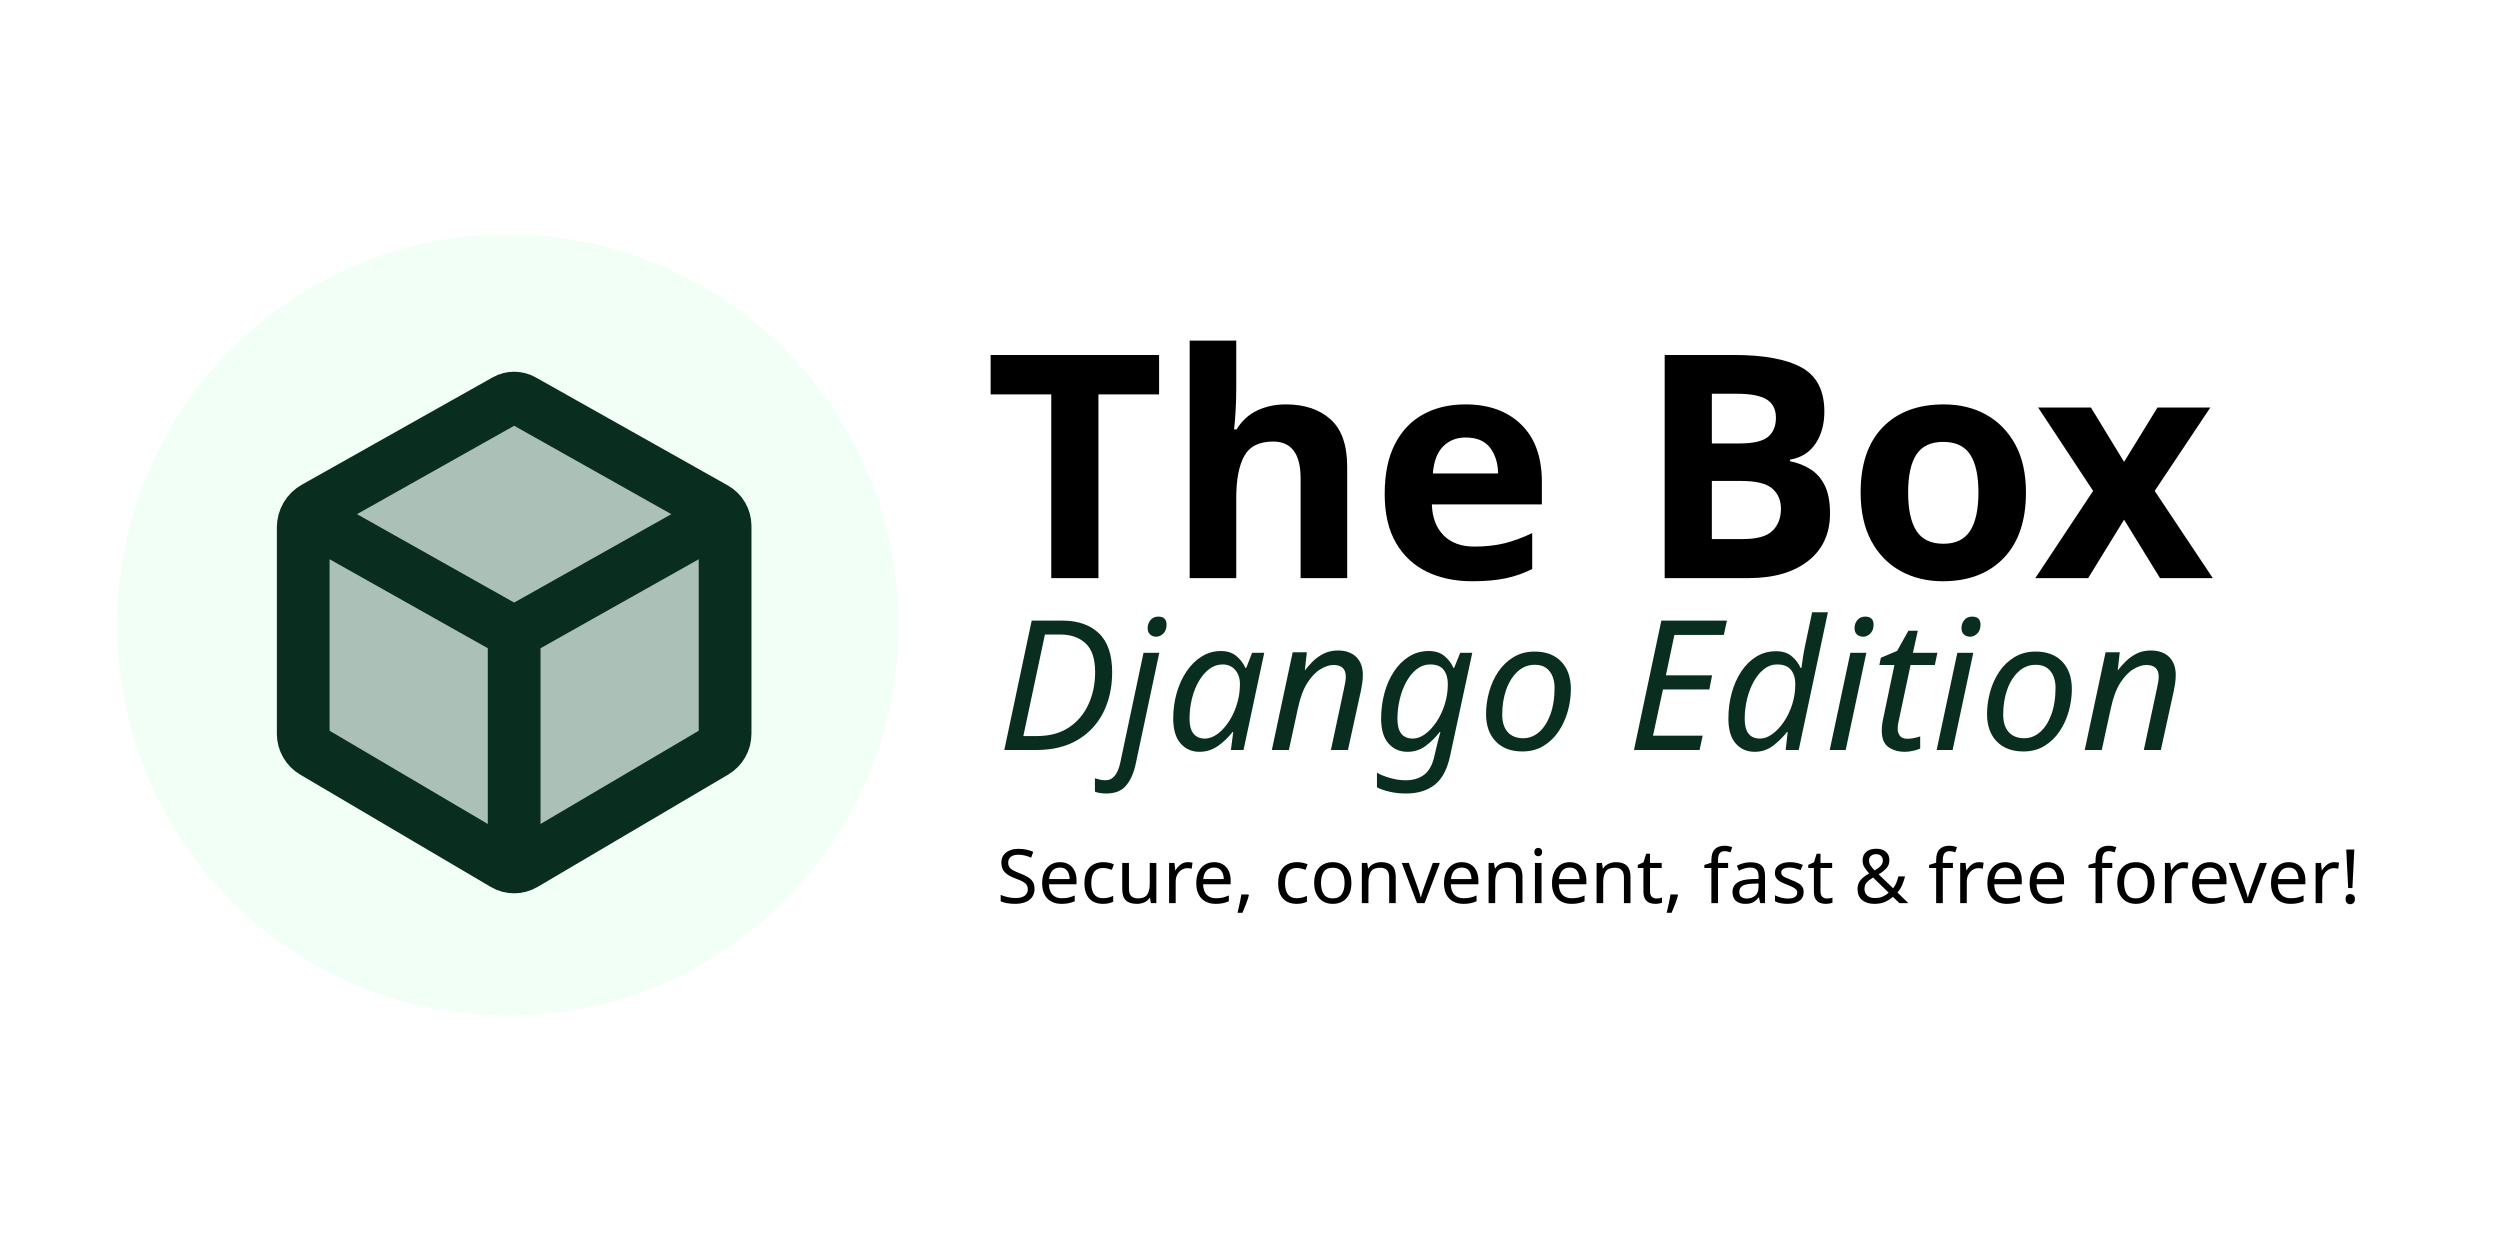
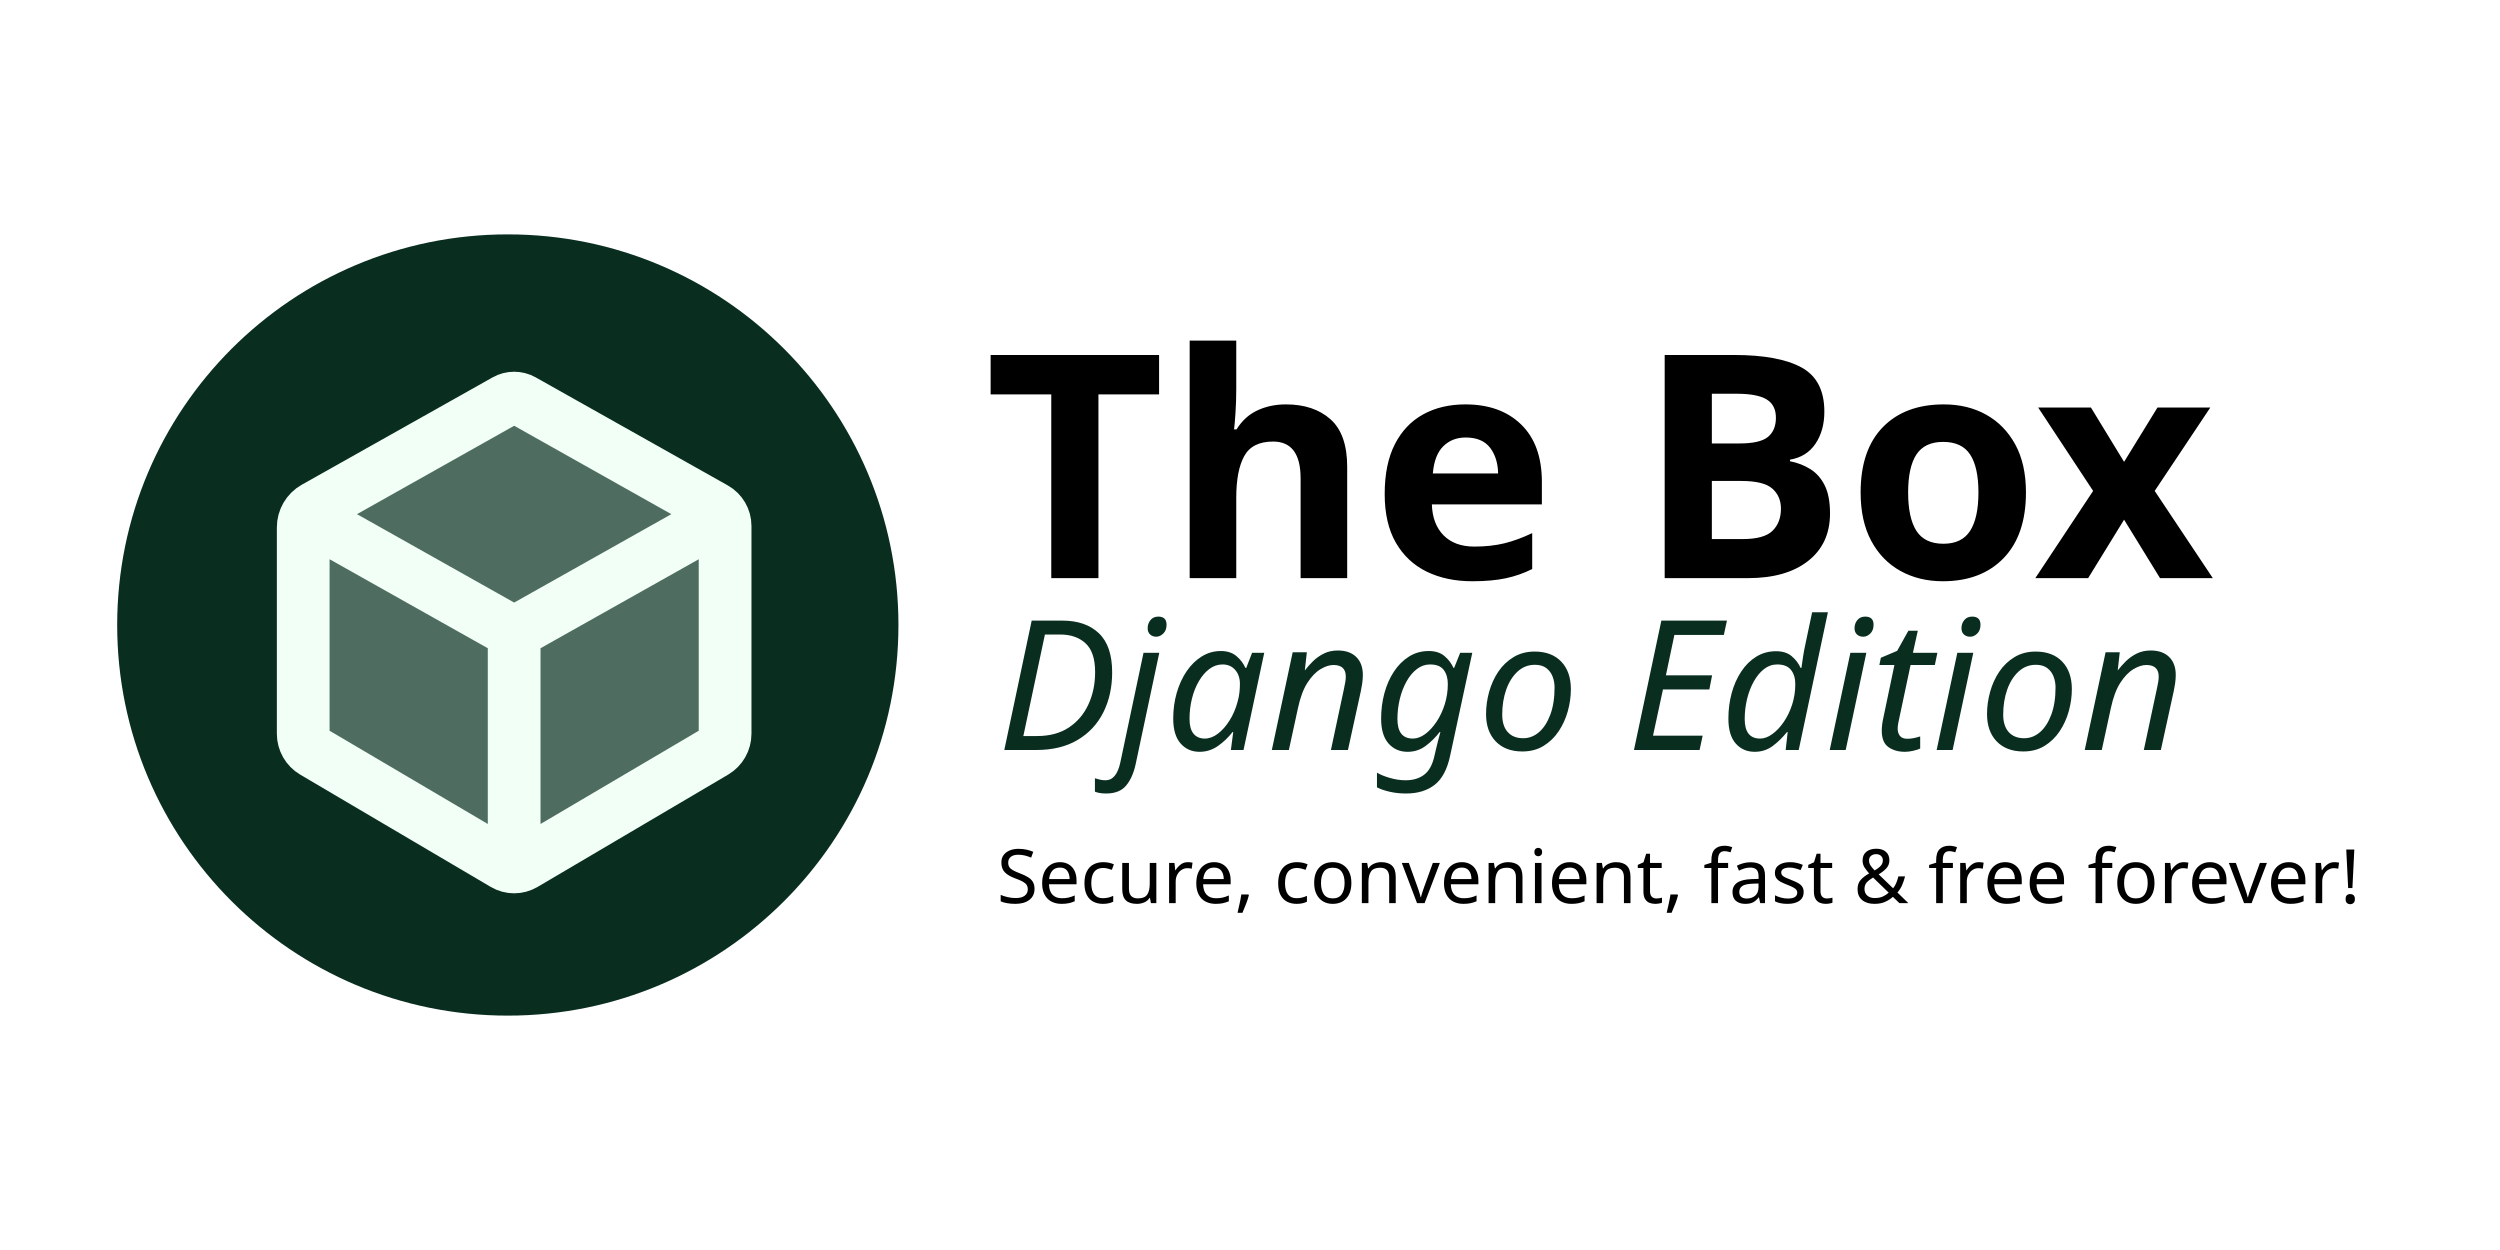
<svg xmlns="http://www.w3.org/2000/svg" width="640" height="320" font-family="Segoe UI, system-ui, sans-serif" viewBox="0 0 1280 640">
-   <circle cx="260" cy="320" r="200" fill="#f1fff7" />
-   <path fill="#092e20" fill-opacity="0.3" stroke="#092e20" stroke-width="27" d="M155.25 375.697V270c0-4.17 2.25-8.016 5.884-10.06l.209-.117 96.752-54.424.736-.414a9.01 9.01 0 0 1 8.838 0l98.323 55.307a10.32 10.32 0 0 1 5.258 8.99v106.415a10.77 10.77 0 0 1-5.301 9.278l-97.583 57.51a10.08 10.08 0 0 1-10.233 0l-97.582-57.51a10.77 10.77 0 0 1-5.301-9.278Zm108 69.803V324m0 0-108-60.75m216 0-108 60.75" />
+   <circle cx="260" cy="320" r="200" fill="#092e20" />
+   <path fill-opacity=".3" fill="#f1fff7" stroke="#f1fff7" stroke-width="27" d="M155.25 375.697V270c0-4.17 2.25-8.016 5.884-10.06l.209-.117 96.752-54.424.736-.414a9.01 9.01 0 0 1 8.838 0l98.323 55.307a10.32 10.32 0 0 1 5.258 8.99v106.415a10.77 10.77 0 0 1-5.301 9.278l-97.583 57.51a10.08 10.08 0 0 1-10.233 0l-97.582-57.51a10.77 10.77 0 0 1-5.301-9.278Zm108 69.803V324m0 0-108-60.75m216 0-108 60.75" />
  <text x="240" y="110" font-size="100" font-weight="bold" transform="matrix(1.6 0 0 1.6 120 120)">
    The Box
  </text>
  <text x="244" y="165" fill="#092e20" font-size="58" font-style="italic" transform="matrix(1.6 0 0 1.6 120 120)">
    Django Edition
  </text>
  <text x="244" y="214" font-size="24" transform="matrix(1.6 0 0 1.6 120 120)">
    Secure, convenient, fast &amp; free forever!
  </text>
  <text y="-100">
    8===D
  </text>
</svg>
